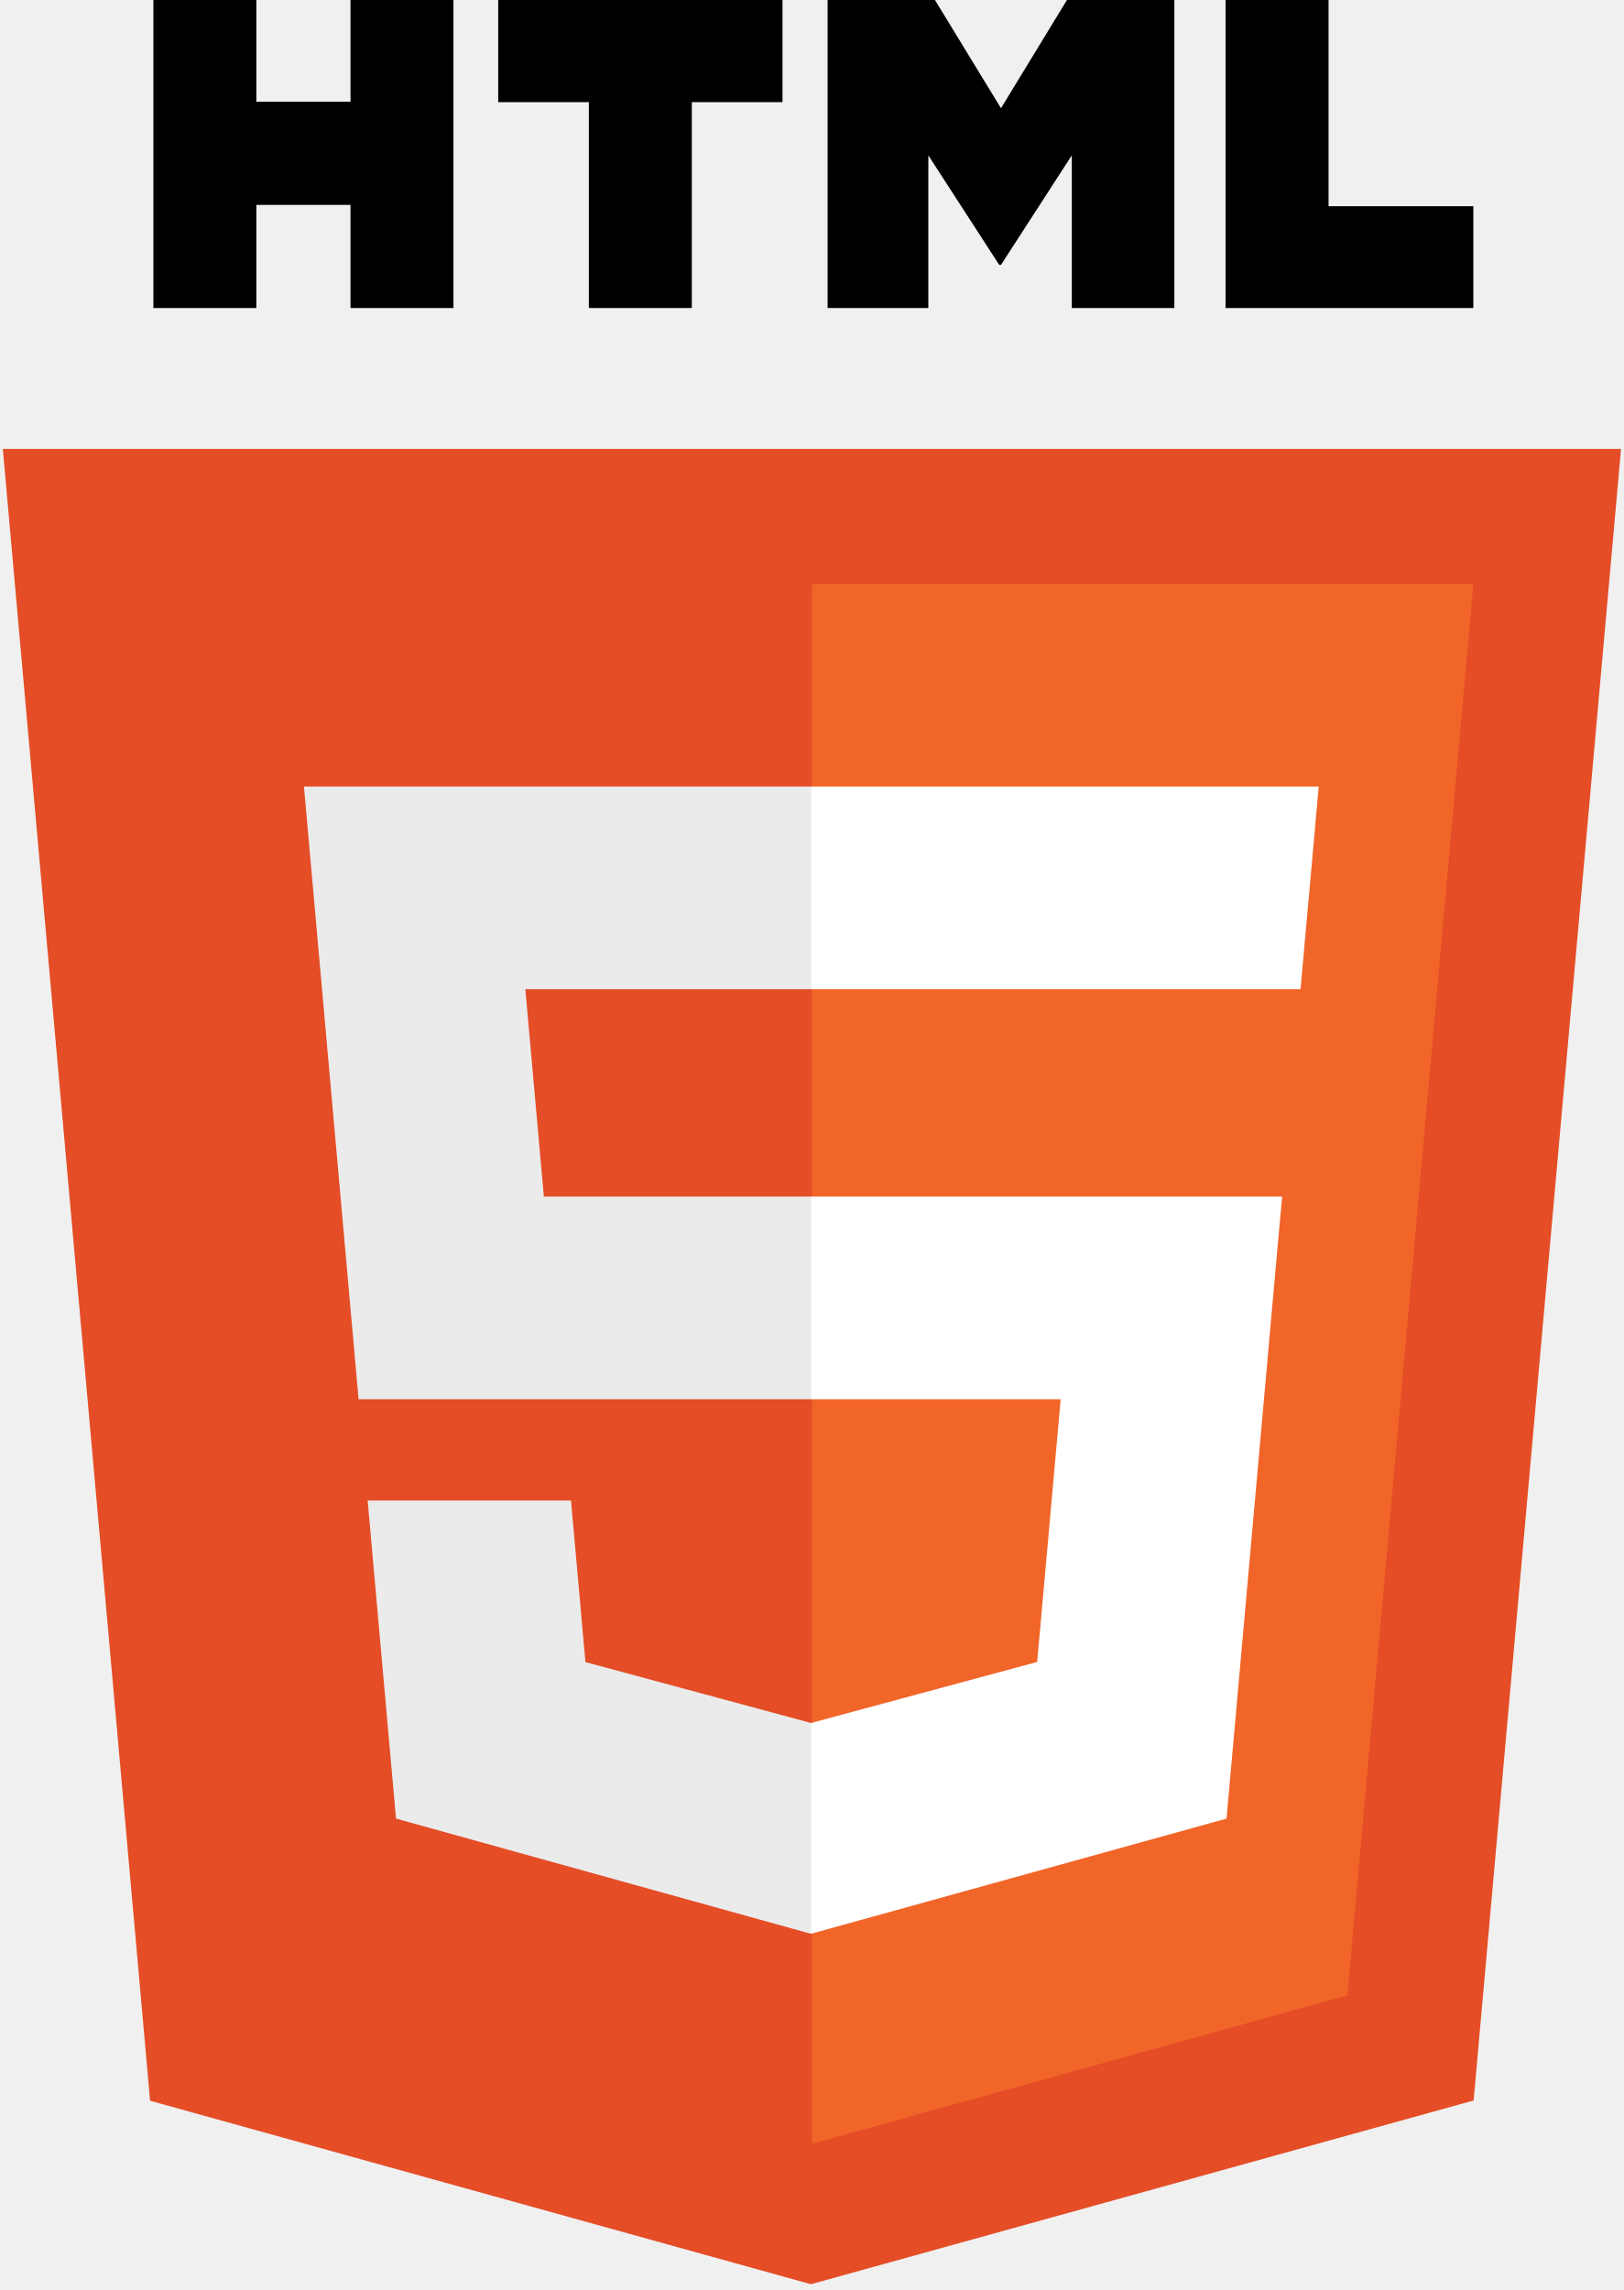
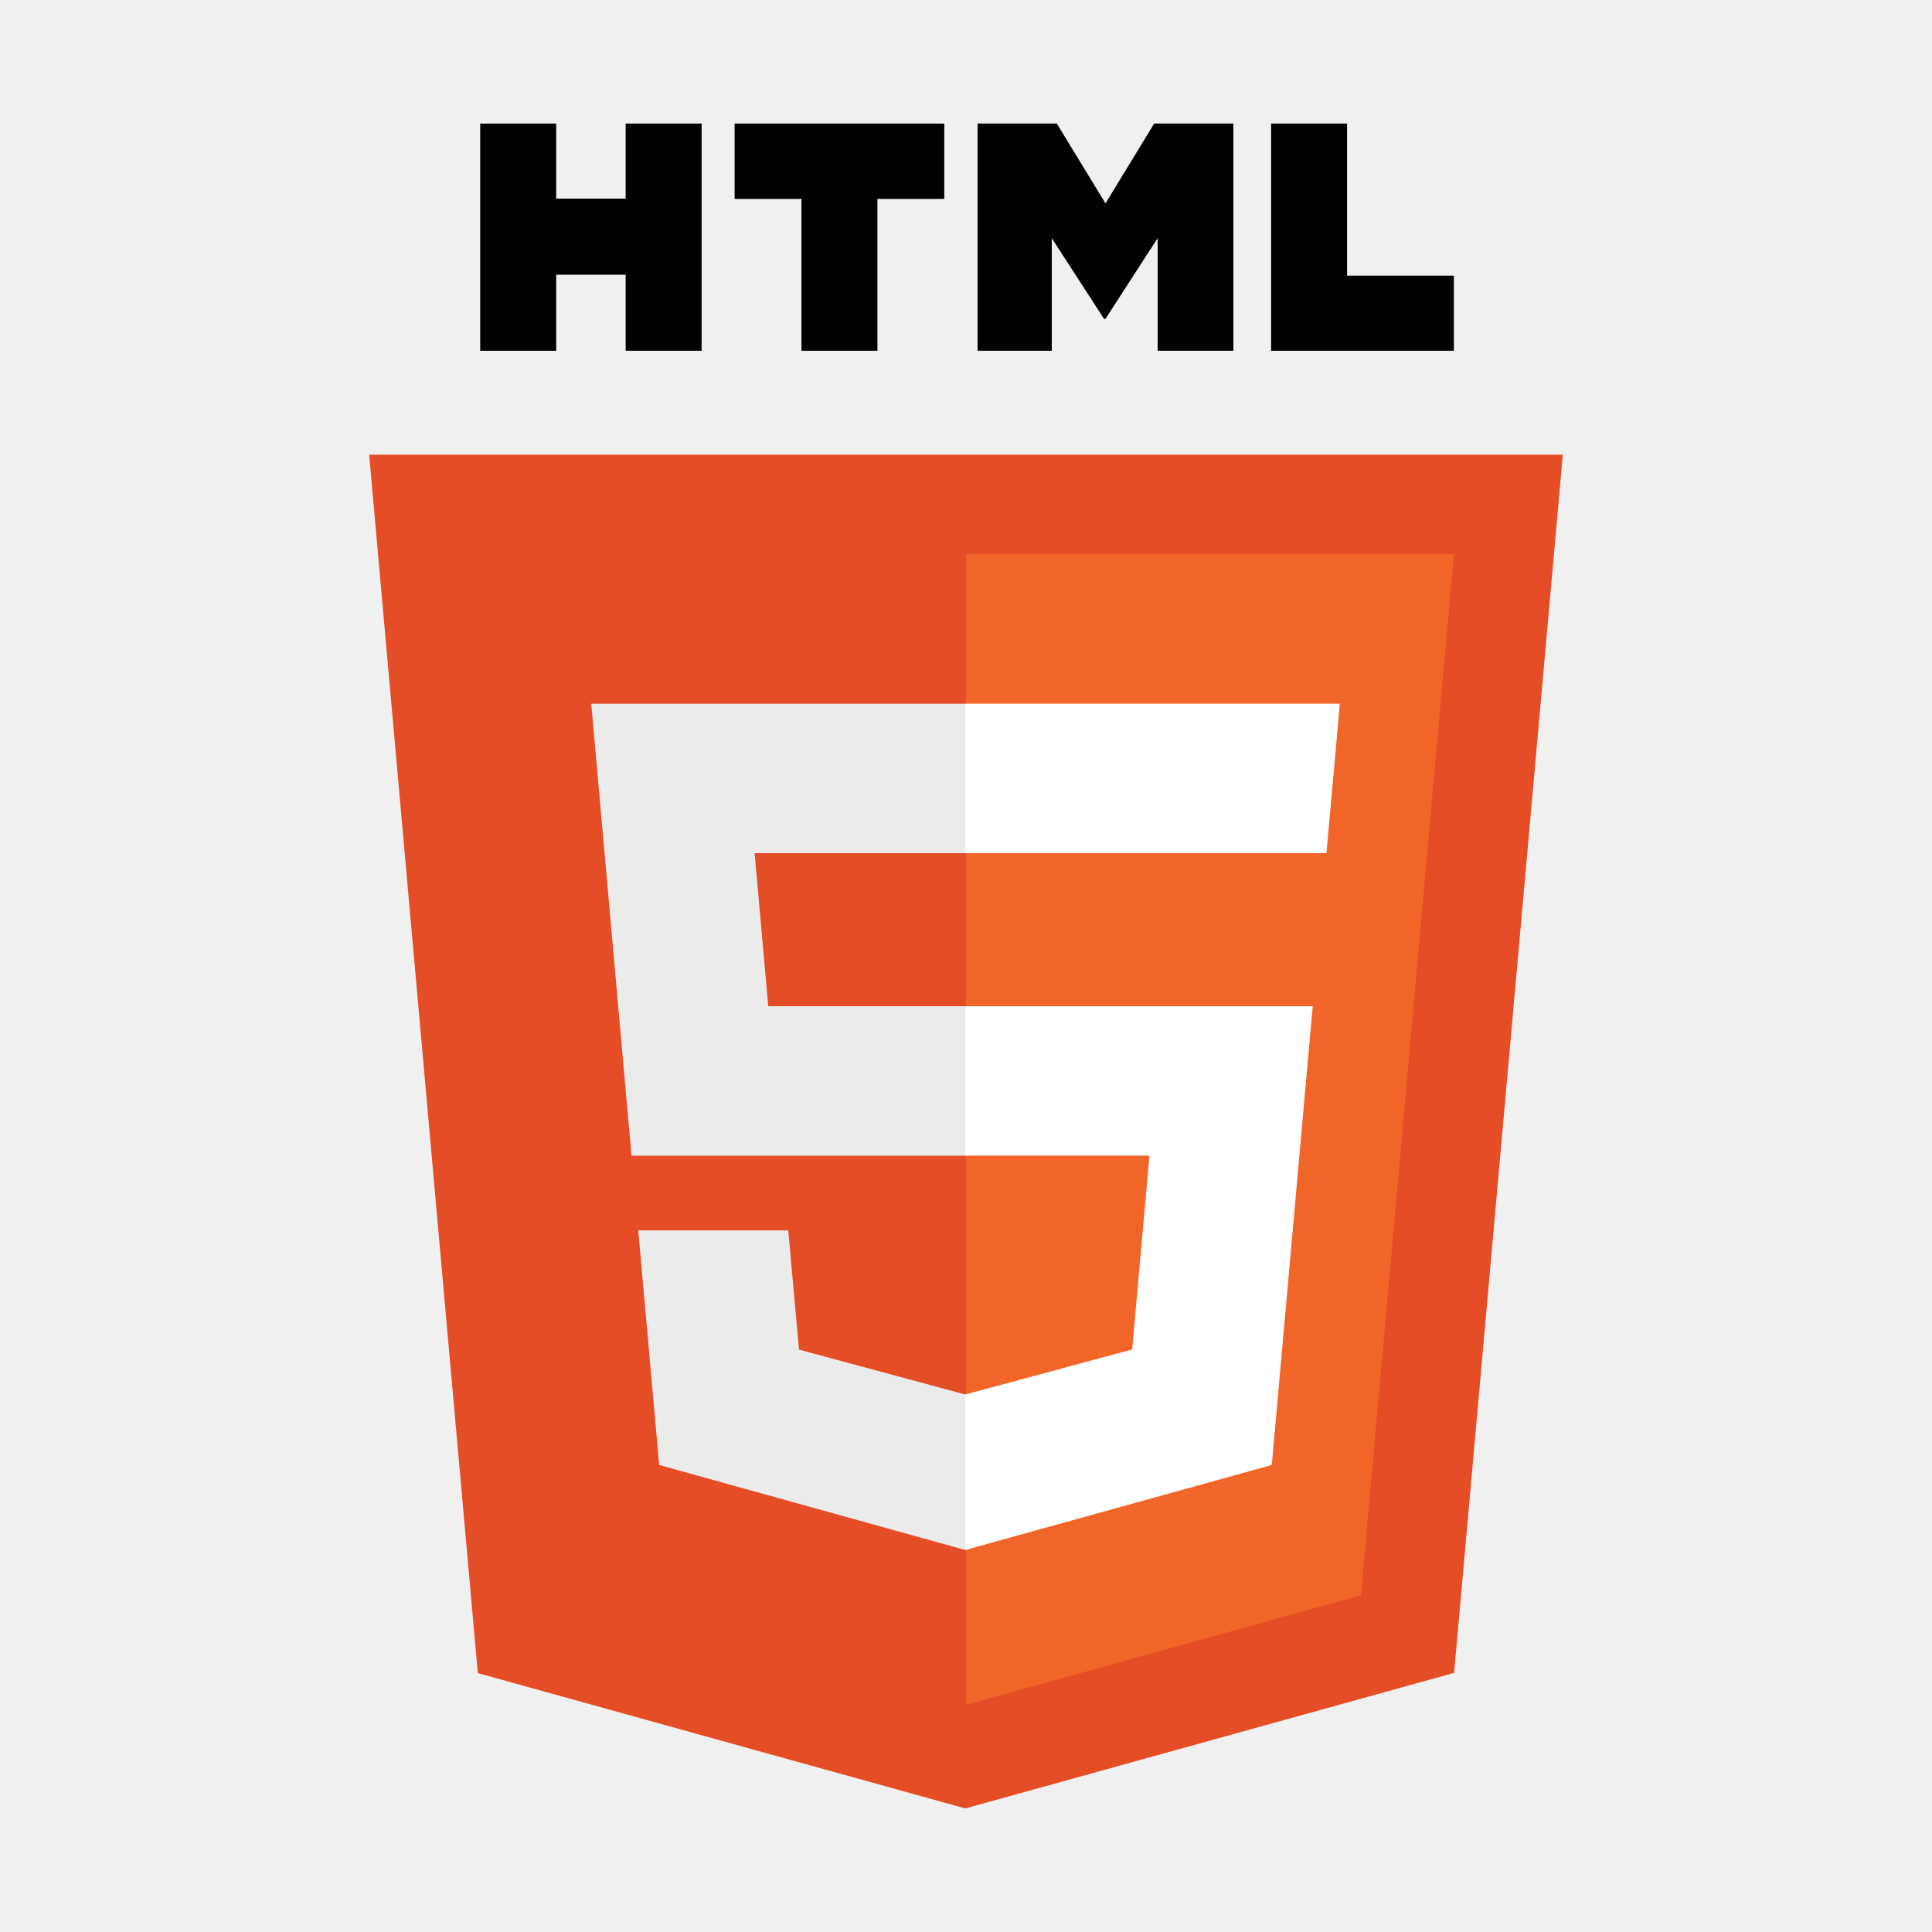
- <svg xmlns="http://www.w3.org/2000/svg" width="256px" height="361px" viewBox="0 0 256 361" version="1.1" preserveAspectRatio="xMidYMid">
+ <svg xmlns="http://www.w3.org/2000/svg" version="1.1" id="Layer_1" x="0px" y="0px" viewBox="0 0 2500 2500" style="enable-background:new 0 0 2500 2500;" xml:space="preserve">
+   <style type="text/css">
+ 	.st0{fill:#E44D26;}
+ 	.st1{fill:#F16529;}
+ 	.st2{fill:#EBEBEB;}
+ 	.st3{fill:#FFFFFF;}
+ </style>
  <g>
-     <path d="M255.555,70.766 L232.314,331.125 L127.844,360.088 L23.662,331.166 L0.445,70.766 L255.555,70.766 L255.555,70.766 Z" fill="#E44D26" />
-     <path d="M128,337.95 L212.417,314.547 L232.278,92.057 L128,92.057 L128,337.95 L128,337.95 Z" fill="#F16529" />
-     <path d="M82.82,155.932 L128,155.932 L128,123.995 L47.917,123.995 L48.681,132.563 L56.531,220.573 L128,220.573 L128,188.636 L85.739,188.636 L82.82,155.932 L82.82,155.932 Z" fill="#EBEBEB" />
-     <path d="M90.018,236.542 L57.958,236.542 L62.432,286.688 L127.853,304.849 L128,304.808 L128,271.58 L127.86,271.617 L92.292,262.013 L90.018,236.542 L90.018,236.542 Z" fill="#EBEBEB" />
-     <path d="M24.181,0 L40.411,0 L40.411,16.035 L55.257,16.035 L55.257,0 L71.488,0 L71.488,48.558 L55.258,48.558 L55.258,32.298 L40.411,32.298 L40.411,48.558 L24.181,48.558 L24.181,0 L24.181,0 L24.181,0 Z" fill="#000000" />
-     <path d="M92.831,16.103 L78.543,16.103 L78.543,0 L123.357,0 L123.357,16.103 L109.062,16.103 L109.062,48.558 L92.832,48.558 L92.832,16.103 L92.831,16.103 L92.831,16.103 Z" fill="#000000" />
-     <path d="M130.469,0 L147.393,0 L157.803,17.062 L168.203,0 L185.132,0 L185.132,48.558 L168.969,48.558 L168.969,24.49 L157.803,41.755 L157.524,41.755 L146.35,24.49 L146.35,48.558 L130.469,48.558 L130.469,0 L130.469,0 Z" fill="#000000" />
-     <path d="M193.21,0 L209.445,0 L209.445,32.508 L232.269,32.508 L232.269,48.558 L193.21,48.558 L193.21,0 L193.21,0 Z" fill="#000000" />
-     <path d="M127.89,220.573 L167.217,220.573 L163.509,261.993 L127.89,271.607 L127.89,304.833 L193.362,286.688 L193.843,281.292 L201.348,197.212 L202.127,188.636 L127.89,188.636 L127.89,220.573 L127.89,220.573 Z" fill="#FFFFFF" />
-     <path d="M127.89,155.854 L127.89,155.932 L205.033,155.932 L205.673,148.754 L207.129,132.563 L207.892,123.995 L127.89,123.995 L127.89,155.854 L127.89,155.854 Z" fill="#FFFFFF" />
+     <path class="st0" d="M2022.3,588.4l-140.7,1576.3l-632.5,175.4L618.3,2165L477.7,588.4H2022.3L2022.3,588.4z" />
+     <path class="st1" d="M1250,2206l511.1-141.7l120.2-1347.1H1250V2206L1250,2206z" />
+     <path class="st2" d="M976.5,1104H1250V910.7H765.1l4.6,51.9l47.5,532.9H1250V1302H994.1L976.5,1104L976.5,1104z" />
+     <path class="st2" d="M1020,1592.1H825.9l27.1,303.6l396.1,110l0.9-0.2v-201.2l-0.8,0.2l-215.3-58.1L1020,1592.1L1020,1592.1z" />
+     <path d="M621.4,159.9h98.3V257h89.9v-97.1h98.3v294h-98.3v-98.4h-89.9v98.4h-98.3L621.4,159.9L621.4,159.9L621.4,159.9z" />
+     <path d="M1037.1,257.4h-86.5v-97.5h271.3v97.5h-86.5v196.5h-98.3L1037.1,257.4L1037.1,257.4L1037.1,257.4z" />
+     <path d="M1265,159.9h102.5l63,103.3l63-103.3h102.5v294H1498V308.2l-67.6,104.5h-1.7l-67.7-104.5v145.7H1265V159.9L1265,159.9z" />
+     <path d="M1644.8,159.9h98.3v196.8h138.2v97.2h-236.5V159.9L1644.8,159.9z" />
+     <path class="st3" d="M1249.3,1495.4h238.1l-22.4,250.8l-215.7,58.2v201.2l396.4-109.9l2.9-32.7l45.4-509.1l4.7-51.9h-449.5V1495.4   L1249.3,1495.4z" />
+     <path class="st3" d="M1249.3,1103.5v0.5h467.1l3.9-43.5l8.8-98l4.6-51.9h-484.4V1103.5L1249.3,1103.5z" />
  </g>
</svg>
